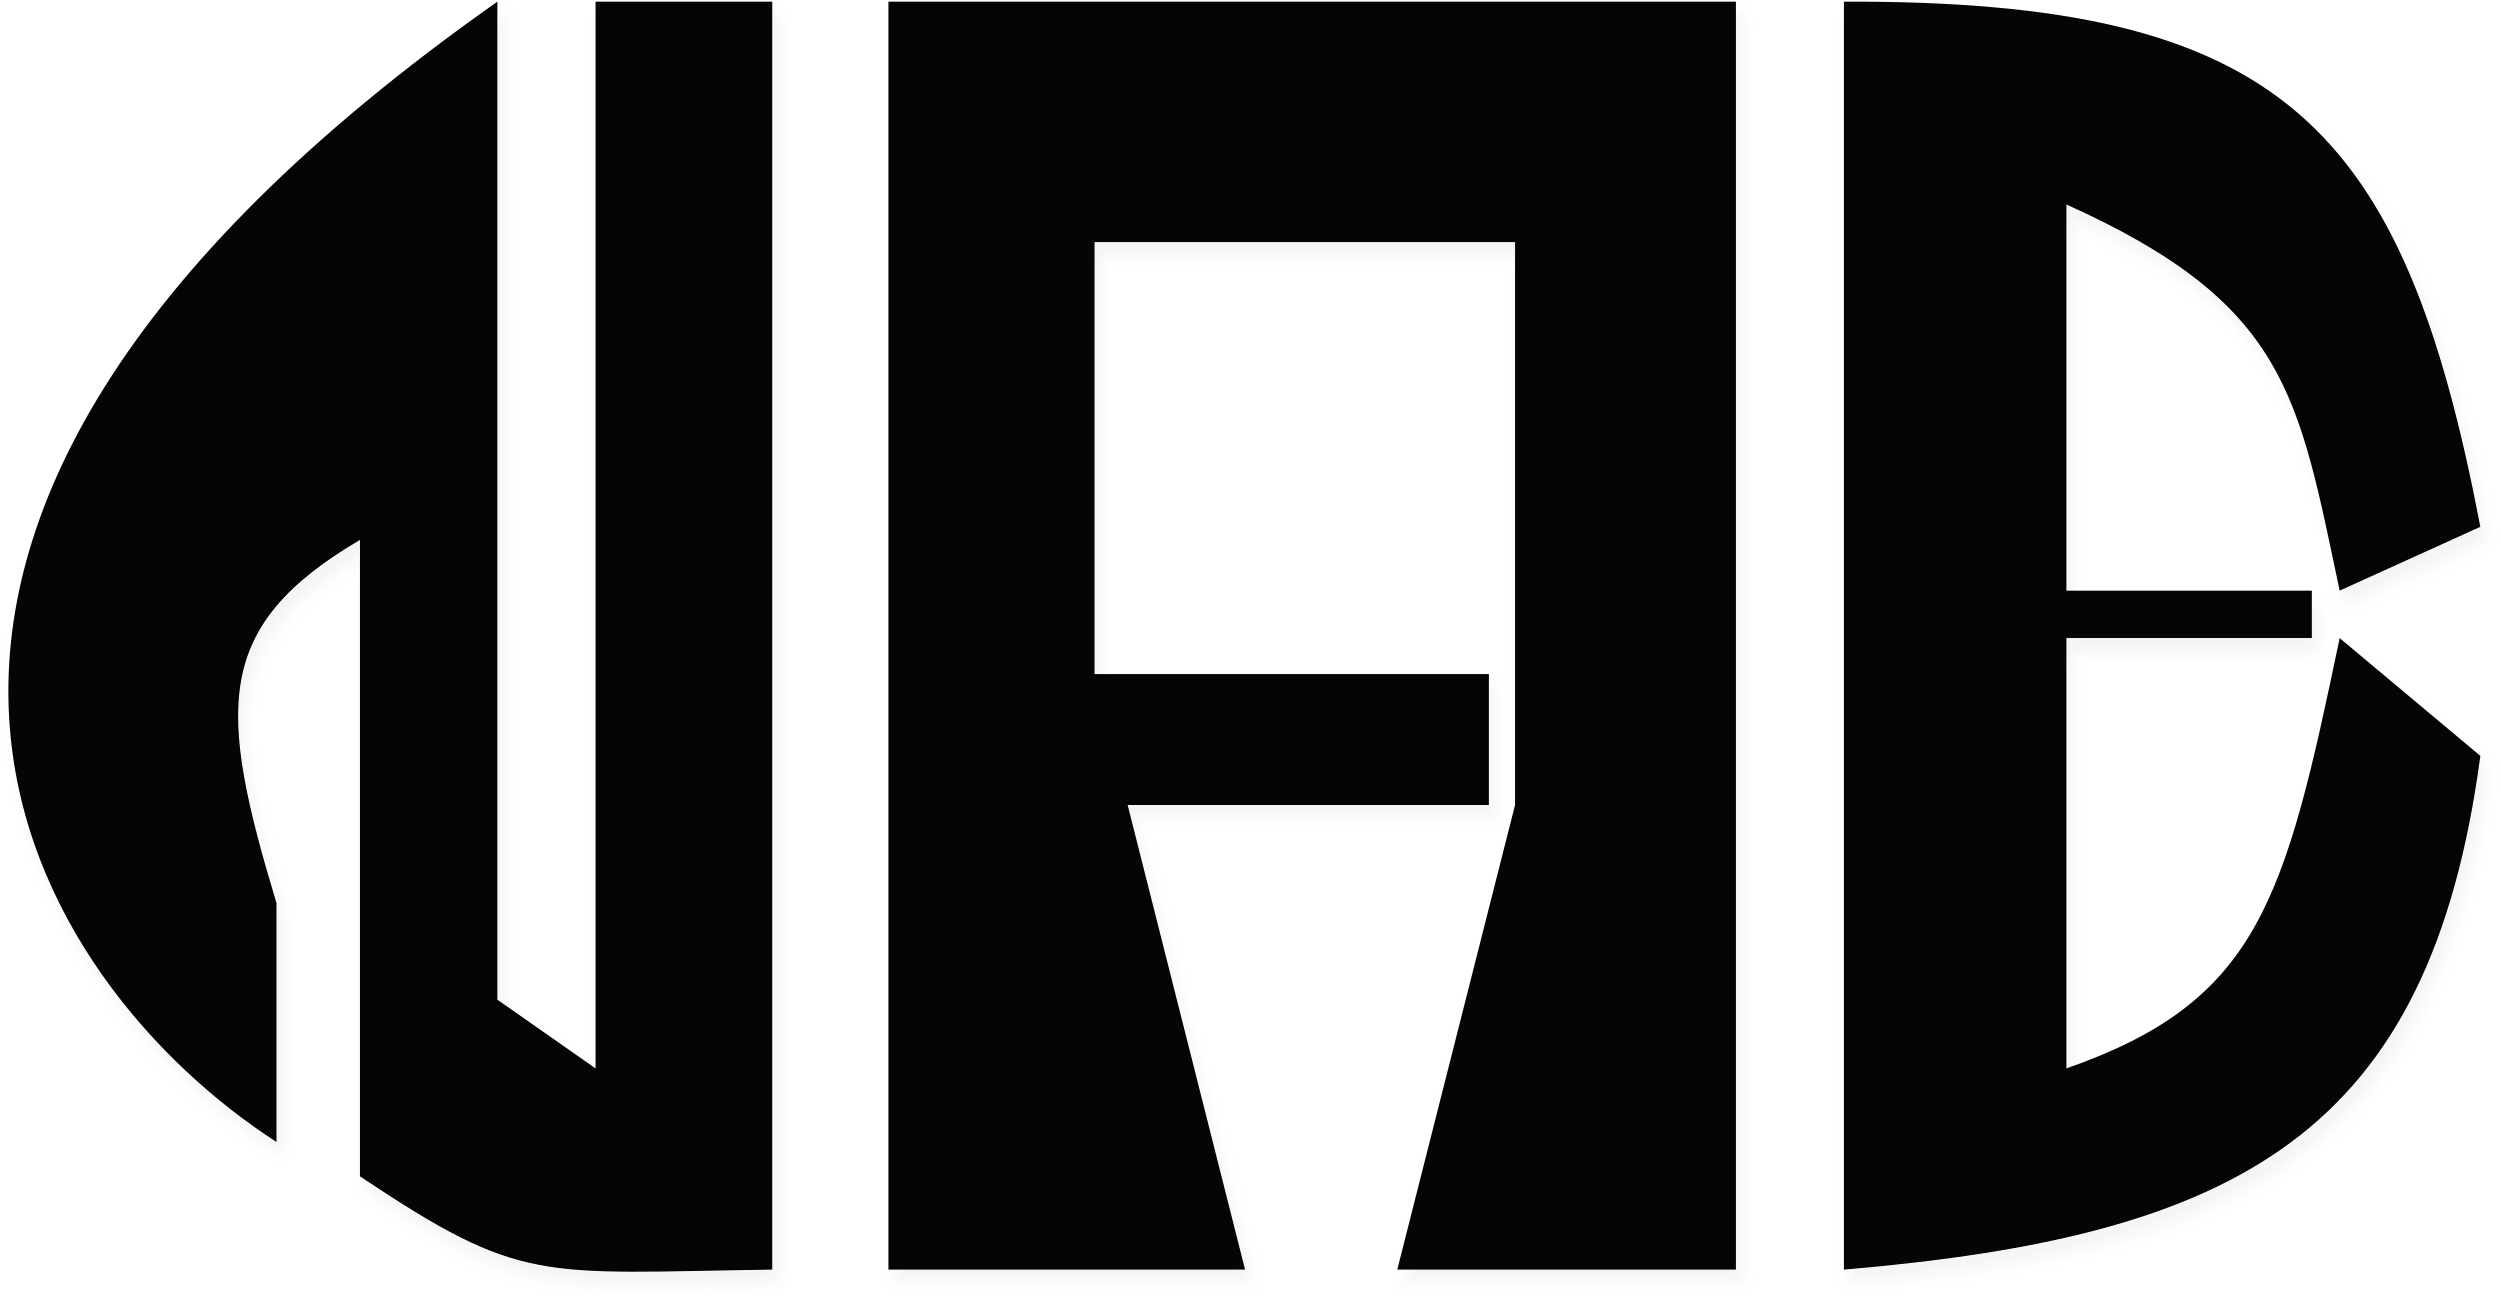
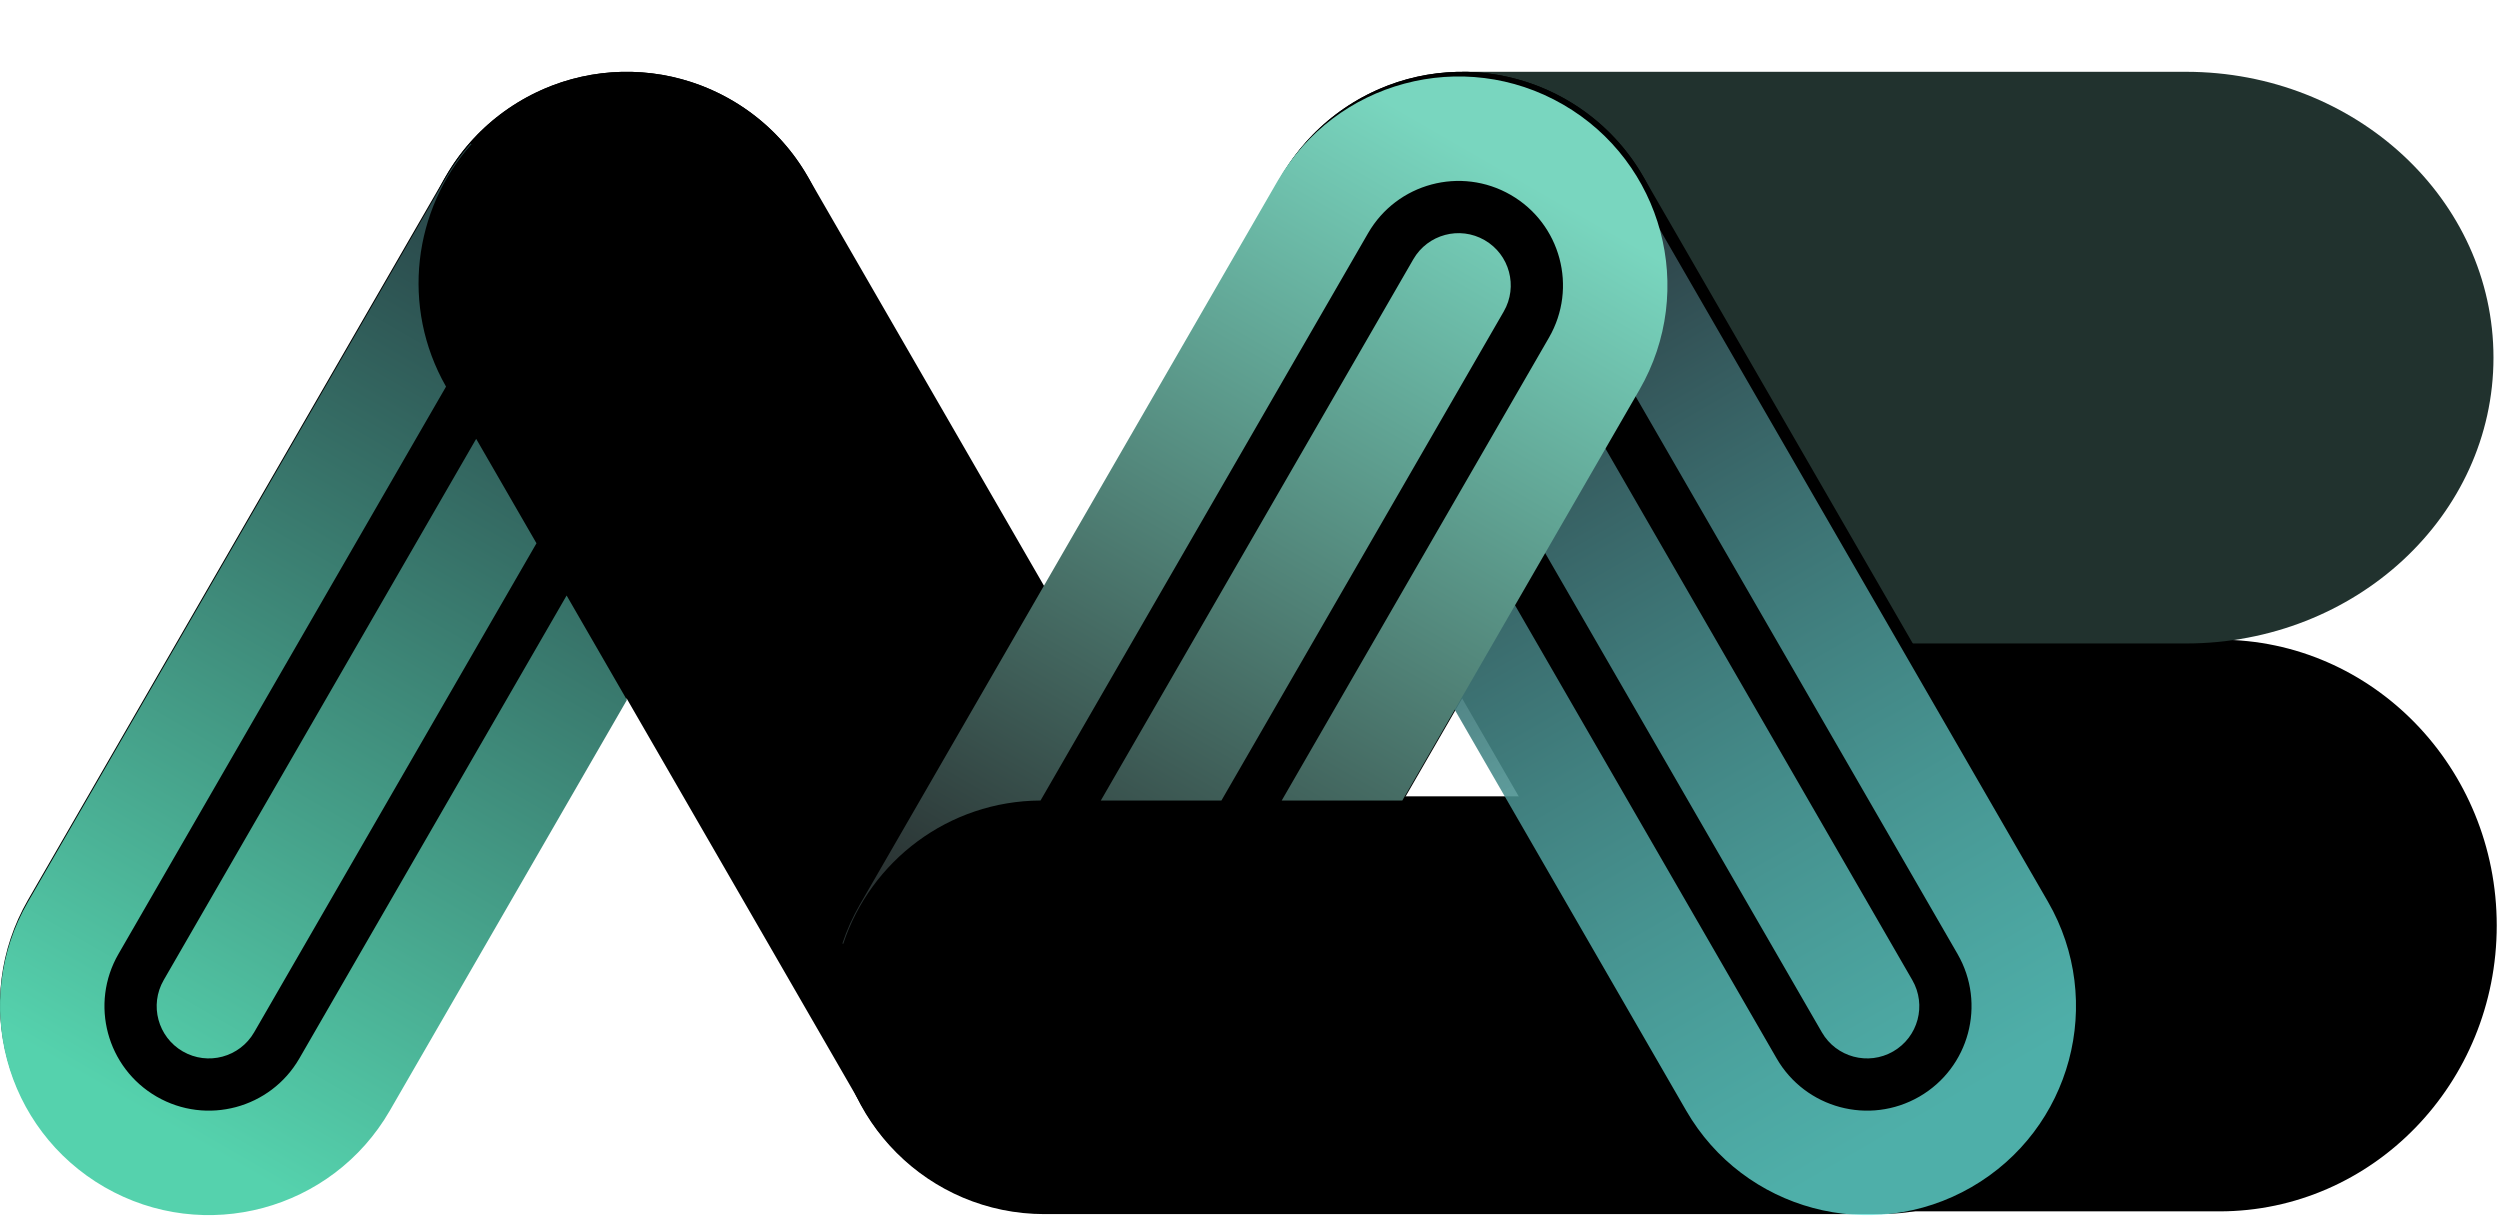
- <svg xmlns="http://www.w3.org/2000/svg" width="764" height="397" viewBox="0 0 764 397" fill="none">
-   <g filter="url(#filter0_d_7_4)">
-     <path d="M271.5 388V326.5V206V74V0.5H334.5H463H530.5V74V388H427L463 246V74H334.5V206H341H455V246H344.61L380.5 388H271.5Z" fill="#060505" />
-     <path d="M563.5 388V0.5C697.32 0.084 734.456 37.896 758 161L715 180.5C702.325 120.747 699.061 92.906 631.5 62.5V180.5H706.5V195H631.5V326.5C690.353 305.973 698.252 275.195 715 195L758 231C742.545 346.851 683.871 377.749 563.5 388Z" fill="#060505" />
-     <path d="M236 388V0.5H182V326.5L152 305.5V0.5C-83.29 166.102 11.895 302.192 84.5 349V276C66.576 216.607 65.015 191.481 110 165V359.5C159.758 392.727 164.598 389.004 236 388Z" fill="#060505" />
-   </g>
+ <svg xmlns="http://www.w3.org/2000/svg" width="383" height="187" viewBox="0 0 383 187" fill="none">
+   <path fill-rule="evenodd" clip-rule="evenodd" d="M176.005 181.569C191.311 172.733 196.555 153.162 187.718 137.857L123.718 27.005C114.882 11.7 95.311 6.456 80.005 15.293C64.7 24.129 59.456 43.7 68.293 59.005L132.293 169.857C141.129 185.162 160.7 190.406 176.005 181.569Z" fill="black" />
+   <path fill-rule="evenodd" clip-rule="evenodd" d="M16.005 181.569C0.7 172.733 -4.544 153.162 4.293 137.857L68.293 27.005C77.129 11.7 96.7 6.456 112.005 15.293C127.311 24.129 132.555 43.7 123.718 59.005L59.718 169.857C50.882 185.162 31.311 190.406 16.005 181.569Z" fill="black" />
+   <path d="M72.238 22.071C63.33 32.056 61.346 46.989 68.332 59.231L18.149 146.15C13.731 153.803 16.353 163.588 24.005 168.007C31.658 172.425 41.444 169.803 45.862 162.15L86.806 91.232L96.044 107.232L59.718 170.15C50.882 185.455 31.311 190.699 16.005 181.863C0.7 173.026 -4.544 153.455 4.293 138.15L68.293 27.299C69.406 25.37 70.69 23.601 72.115 22L72.238 22.071Z" fill="url(#paint0_linear_8_26)" />
+   <path d="M38.934 158.15L82.188 83.232L72.95 67.232L25.077 150.15C22.868 153.976 24.179 158.869 28.005 161.078C31.832 163.287 36.724 161.976 38.934 158.15Z" fill="url(#paint1_linear_8_26)" />
+   <path fill-rule="evenodd" clip-rule="evenodd" d="M340 185.58H240V98H340C363.472 98 382.5 117.605 382.5 141.79C382.5 165.975 363.472 185.58 340 185.58Z" fill="black" />
+   <path fill-rule="evenodd" clip-rule="evenodd" d="M334.877 98.58H224V11H334.877C360.902 11 382 30.605 382 54.79C382 78.975 360.902 98.58 334.877 98.58Z" fill="#21322E" />
+   <path fill-rule="evenodd" clip-rule="evenodd" d="M128 154C128 136.327 142.327 122 160 122H288C305.673 122 320 136.327 320 154C320 171.673 305.673 186 288 186H160C142.327 186 128 171.673 128 154Z" fill="black" />
+   <path fill-rule="evenodd" clip-rule="evenodd" d="M144.005 181.57C128.7 172.733 123.456 153.162 132.293 137.857L196.293 27.006C205.129 11.7 224.7 6.456 240.005 15.293C255.311 24.129 260.555 43.7 251.718 59.005L187.718 169.857C178.882 185.162 159.311 190.406 144.005 181.57Z" fill="black" />
+   <path fill-rule="evenodd" clip-rule="evenodd" d="M304.006 181.57C319.311 172.733 324.555 153.162 315.718 137.857L251.718 27.006C242.882 11.7 223.311 6.456 208.006 15.293C192.7 24.129 187.456 43.7 196.293 59.005L260.293 169.857C269.129 185.162 288.7 190.406 304.006 181.57Z" fill="black" />
+   <path d="M245.806 22.071C254.714 32.056 256.698 46.989 249.713 59.231L299.895 146.15C304.313 153.803 301.691 163.588 294.039 168.007C286.386 172.425 276.601 169.803 272.182 162.15L231.238 91.232L222 107.232L258.326 170.15C267.162 185.455 286.733 190.699 302.039 181.863C317.344 173.026 322.588 153.455 313.752 138.15L249.752 27.299C248.638 25.37 247.354 23.601 245.929 22L245.806 22.071Z" fill="url(#paint2_linear_8_26)" />
+   <path d="M279.111 158.15L235.856 83.232L245.094 67.232L292.967 150.15C295.176 153.976 293.865 158.869 290.039 161.078C286.212 163.287 281.32 161.976 279.111 158.15Z" fill="url(#paint3_linear_8_26)" />
+   <path d="M129.18 144.602C133.374 131.895 145.314 122.71 159.409 122.639L209.592 35.72C214.01 28.067 223.795 25.445 231.448 29.864C239.101 34.282 241.723 44.067 237.304 51.72L196.36 122.638L214.835 122.638L251.161 59.72C259.997 44.415 254.753 24.844 239.448 16.007C224.143 7.171 204.572 12.415 195.735 27.72L131.735 138.571C130.622 140.5 129.732 142.497 129.057 144.531L129.18 144.602Z" fill="url(#paint4_linear_8_26)" />
+   <path d="M230.376 47.72L187.122 122.638L168.647 122.638L216.52 39.72C218.729 35.894 223.622 34.583 227.448 36.792C231.274 39.001 232.585 43.894 230.376 47.72Z" fill="url(#paint5_linear_8_26)" />
  <defs>
-     <filter id="filter0_d_7_4" x="0.56" y="0.497" width="763.44" height="396.148" filterUnits="userSpaceOnUse" color-interpolation-filters="sRGB">
-       <feFlood flood-opacity="0" result="BackgroundImageFix" />
-       <feColorMatrix in="SourceAlpha" type="matrix" values="0 0 0 0 0 0 0 0 0 0 0 0 0 0 0 0 0 0 127 0" result="hardAlpha" />
-       <feOffset dx="2" dy="4" />
-       <feGaussianBlur stdDeviation="2" />
-       <feComposite in2="hardAlpha" operator="out" />
-       <feColorMatrix type="matrix" values="0 0 0 0 0.838 0 0 0 0 0.771 0 0 0 0 0.771 0 0 0 0.2 0" />
-       <feBlend mode="normal" in2="BackgroundImageFix" result="effect1_dropShadow_7_4" />
-       <feBlend mode="normal" in="SourceGraphic" in2="effect1_dropShadow_7_4" result="shape" />
-     </filter>
+     <linearGradient id="paint0_linear_8_26" x1="22.505" y1="170.605" x2="94.255" y2="46.33" gradientUnits="userSpaceOnUse">
+       <stop stop-color="#55D2AD" />
+       <stop offset="0.984" stop-color="#2A494B" />
+     </linearGradient>
+     <linearGradient id="paint1_linear_8_26" x1="22.505" y1="170.605" x2="94.255" y2="46.33" gradientUnits="userSpaceOnUse">
+       <stop stop-color="#55D2AD" />
+       <stop offset="0.984" stop-color="#2A494B" />
+     </linearGradient>
+     <linearGradient id="paint2_linear_8_26" x1="295.539" y1="170.605" x2="223.789" y2="46.33" gradientUnits="userSpaceOnUse">
+       <stop stop-color="#67E6DE" stop-opacity="0.76" />
+       <stop offset="0.984" stop-color="#2D4046" />
+     </linearGradient>
+     <linearGradient id="paint3_linear_8_26" x1="295.539" y1="170.605" x2="223.789" y2="46.33" gradientUnits="userSpaceOnUse">
+       <stop stop-color="#67E6DE" stop-opacity="0.76" />
+       <stop offset="0.984" stop-color="#2D4046" />
+     </linearGradient>
+     <linearGradient id="paint4_linear_8_26" x1="232.948" y1="27.266" x2="161.198" y2="151.54" gradientUnits="userSpaceOnUse">
+       <stop stop-color="#79D6BF" />
+       <stop offset="0.984" stop-color="#2A3333" />
+     </linearGradient>
+     <linearGradient id="paint5_linear_8_26" x1="232.948" y1="27.266" x2="161.198" y2="151.54" gradientUnits="userSpaceOnUse">
+       <stop stop-color="#79D6BF" />
+       <stop offset="0.984" stop-color="#2A3333" />
+     </linearGradient>
  </defs>
</svg>
